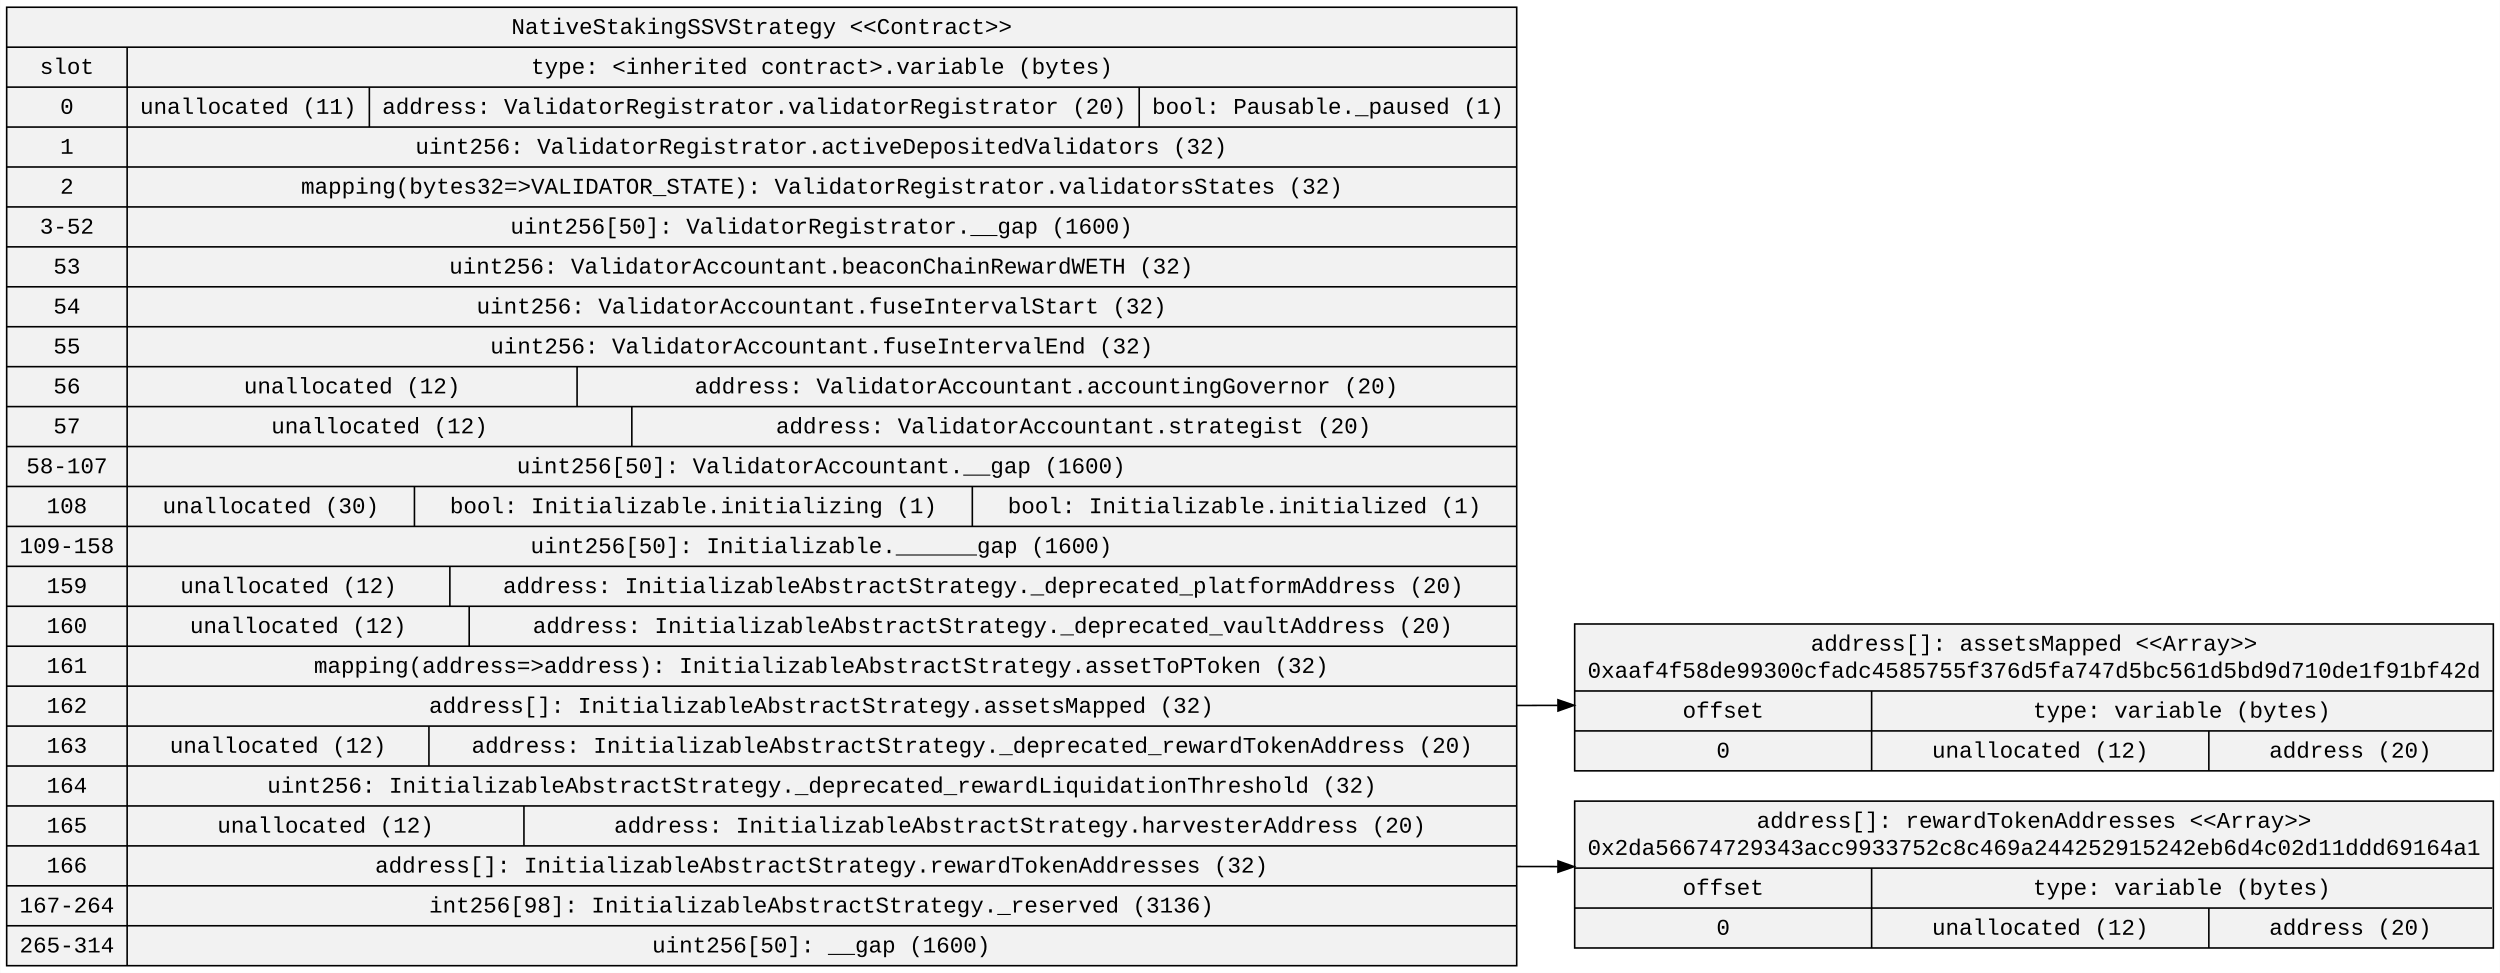
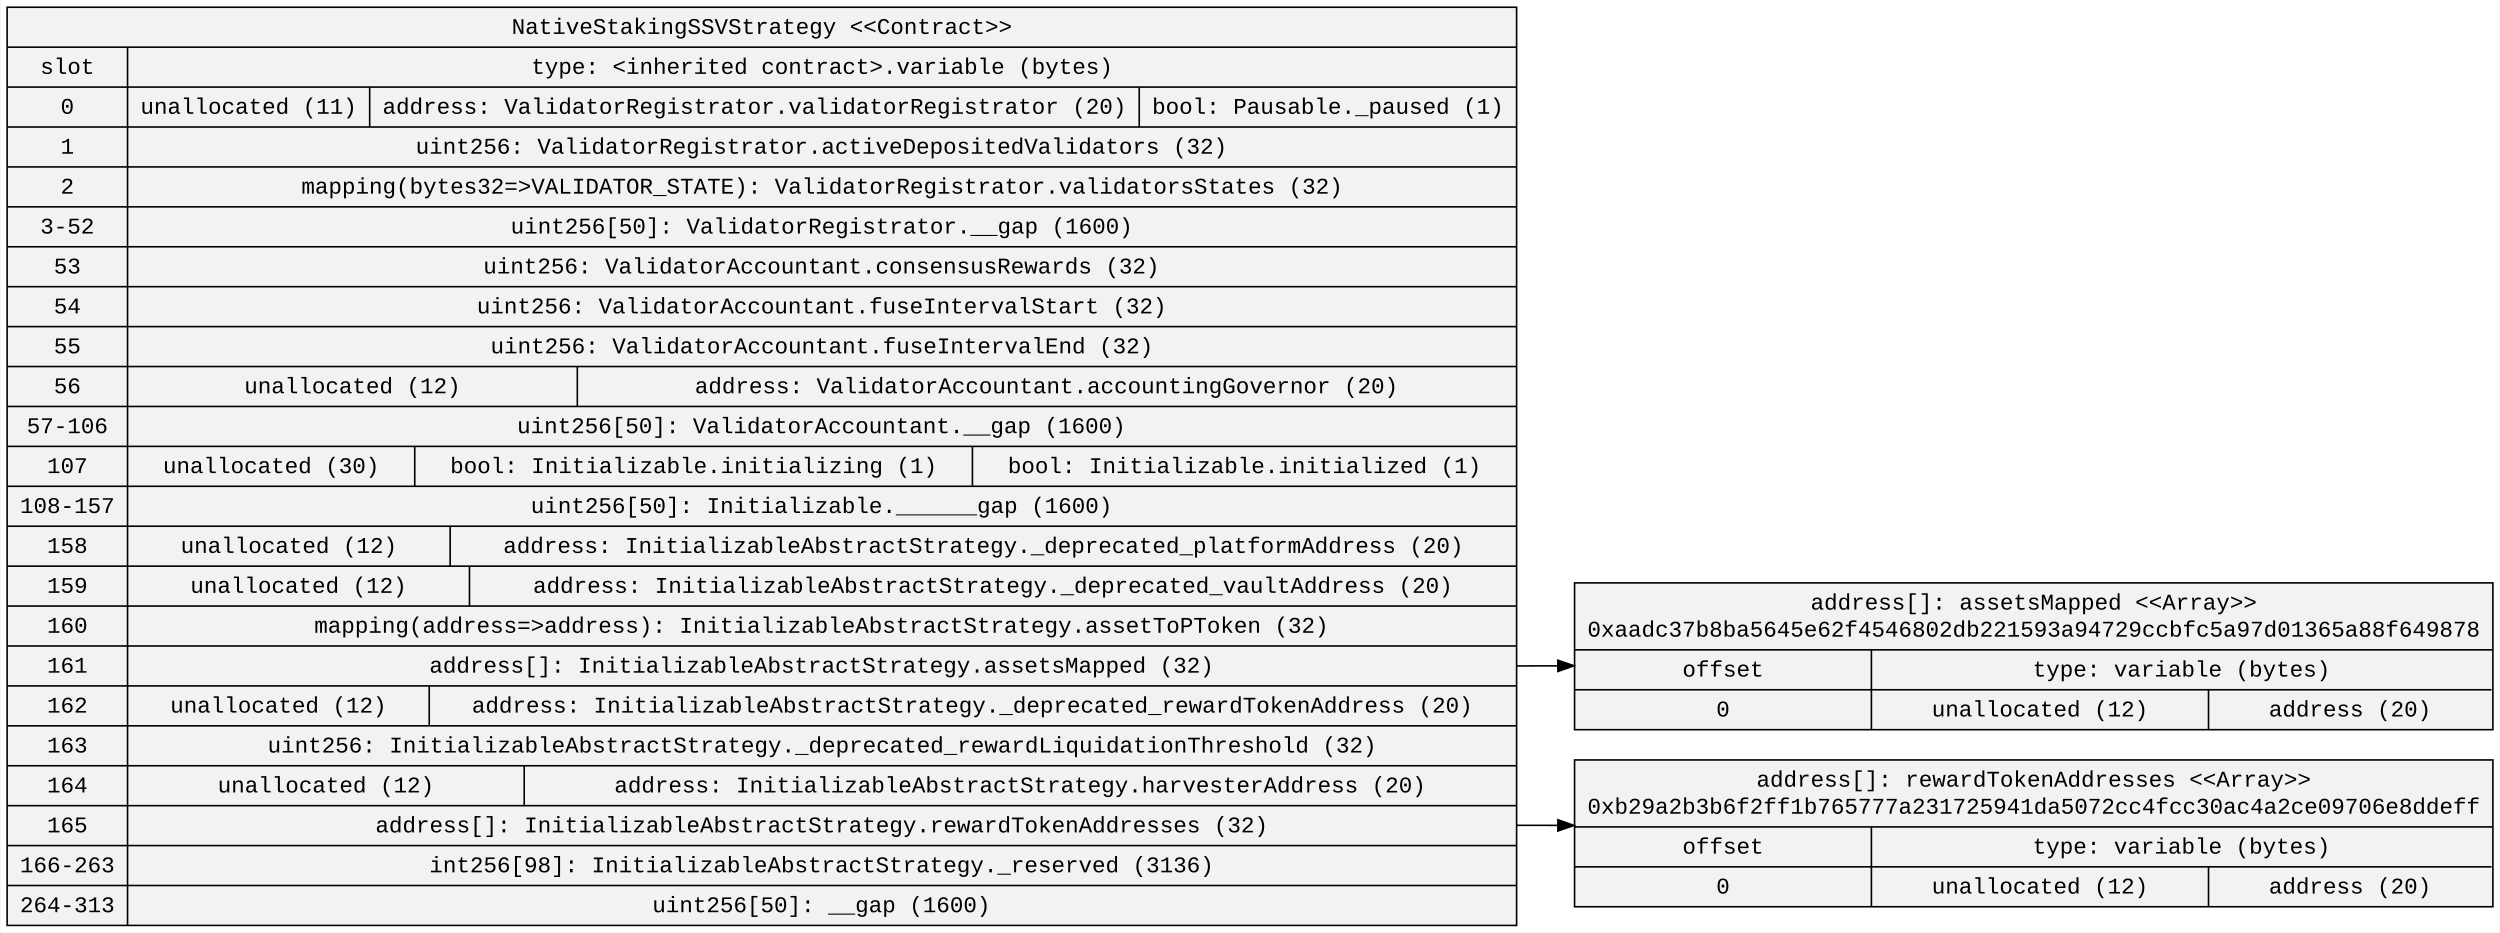
- <svg xmlns="http://www.w3.org/2000/svg" width="1552pt" height="604pt" viewBox="0.00 0.00 1552.23 604.20">
-   <g id="graph0" class="graph" transform="scale(1 1) rotate(0) translate(4 600.2)">
-     <polygon fill="white" stroke="transparent" points="-4,4 -4,-600.2 1548.23,-600.2 1548.23,4 -4,4" />
+ <svg xmlns="http://www.w3.org/2000/svg" width="1552pt" height="579pt" viewBox="0.00 0.00 1552.23 579.40">
+   <g id="graph0" class="graph" transform="scale(1 1) rotate(0) translate(4 575.4)">
+     <polygon fill="white" stroke="transparent" points="-4,4 -4,-575.4 1548.23,-575.4 1548.23,4 -4,4" />
    <g id="node1" class="node">
-       <polygon fill="#f2f2f2" stroke="black" points="0,-0.5 0,-595.7 937.74,-595.7 937.74,-0.5 0,-0.5" />
-       <text text-anchor="middle" x="468.87" y="-579.1" font-family="Courier New" font-size="14.00">NativeStakingSSVStrategy &lt;&lt;Contract&gt;&gt;</text>
-       <polyline fill="none" stroke="black" points="0,-570.9 937.74,-570.9 " />
-       <text text-anchor="middle" x="37.4" y="-554.3" font-family="Courier New" font-size="14.00">slot</text>
-       <polyline fill="none" stroke="black" points="0,-546.1 74.81,-546.1 " />
-       <text text-anchor="middle" x="37.4" y="-529.5" font-family="Courier New" font-size="14.00">0</text>
+       <polygon fill="#f2f2f2" stroke="black" points="0,-0.5 0,-570.9 937.74,-570.9 937.74,-0.5 0,-0.5" />
+       <text text-anchor="middle" x="468.87" y="-554.3" font-family="Courier New" font-size="14.00">NativeStakingSSVStrategy &lt;&lt;Contract&gt;&gt;</text>
+       <polyline fill="none" stroke="black" points="0,-546.1 937.74,-546.1 " />
+       <text text-anchor="middle" x="37.4" y="-529.5" font-family="Courier New" font-size="14.00">slot</text>
      <polyline fill="none" stroke="black" points="0,-521.3 74.81,-521.3 " />
-       <text text-anchor="middle" x="37.4" y="-504.7" font-family="Courier New" font-size="14.00">1</text>
+       <text text-anchor="middle" x="37.4" y="-504.7" font-family="Courier New" font-size="14.00">0</text>
      <polyline fill="none" stroke="black" points="0,-496.5 74.81,-496.5 " />
-       <text text-anchor="middle" x="37.4" y="-479.9" font-family="Courier New" font-size="14.00">2</text>
+       <text text-anchor="middle" x="37.4" y="-479.9" font-family="Courier New" font-size="14.00">1</text>
      <polyline fill="none" stroke="black" points="0,-471.7 74.81,-471.7 " />
-       <text text-anchor="middle" x="37.4" y="-455.1" font-family="Courier New" font-size="14.00">3-52</text>
+       <text text-anchor="middle" x="37.4" y="-455.1" font-family="Courier New" font-size="14.00">2</text>
      <polyline fill="none" stroke="black" points="0,-446.9 74.81,-446.9 " />
-       <text text-anchor="middle" x="37.4" y="-430.3" font-family="Courier New" font-size="14.00">53</text>
+       <text text-anchor="middle" x="37.4" y="-430.3" font-family="Courier New" font-size="14.00">3-52</text>
      <polyline fill="none" stroke="black" points="0,-422.1 74.81,-422.1 " />
-       <text text-anchor="middle" x="37.4" y="-405.5" font-family="Courier New" font-size="14.00">54</text>
+       <text text-anchor="middle" x="37.4" y="-405.5" font-family="Courier New" font-size="14.00">53</text>
      <polyline fill="none" stroke="black" points="0,-397.3 74.81,-397.3 " />
-       <text text-anchor="middle" x="37.4" y="-380.7" font-family="Courier New" font-size="14.00">55</text>
+       <text text-anchor="middle" x="37.4" y="-380.7" font-family="Courier New" font-size="14.00">54</text>
      <polyline fill="none" stroke="black" points="0,-372.5 74.81,-372.5 " />
-       <text text-anchor="middle" x="37.4" y="-355.9" font-family="Courier New" font-size="14.00">56</text>
+       <text text-anchor="middle" x="37.4" y="-355.9" font-family="Courier New" font-size="14.00">55</text>
      <polyline fill="none" stroke="black" points="0,-347.7 74.81,-347.7 " />
-       <text text-anchor="middle" x="37.4" y="-331.1" font-family="Courier New" font-size="14.00">57</text>
+       <text text-anchor="middle" x="37.4" y="-331.1" font-family="Courier New" font-size="14.00">56</text>
      <polyline fill="none" stroke="black" points="0,-322.9 74.81,-322.9 " />
-       <text text-anchor="middle" x="37.4" y="-306.3" font-family="Courier New" font-size="14.00">58-107</text>
+       <text text-anchor="middle" x="37.4" y="-306.3" font-family="Courier New" font-size="14.00">57-106</text>
      <polyline fill="none" stroke="black" points="0,-298.1 74.81,-298.1 " />
-       <text text-anchor="middle" x="37.4" y="-281.5" font-family="Courier New" font-size="14.00">108</text>
+       <text text-anchor="middle" x="37.4" y="-281.5" font-family="Courier New" font-size="14.00">107</text>
      <polyline fill="none" stroke="black" points="0,-273.3 74.81,-273.3 " />
-       <text text-anchor="middle" x="37.4" y="-256.7" font-family="Courier New" font-size="14.00">109-158</text>
+       <text text-anchor="middle" x="37.4" y="-256.7" font-family="Courier New" font-size="14.00">108-157</text>
      <polyline fill="none" stroke="black" points="0,-248.5 74.81,-248.5 " />
-       <text text-anchor="middle" x="37.4" y="-231.9" font-family="Courier New" font-size="14.00">159</text>
+       <text text-anchor="middle" x="37.4" y="-231.9" font-family="Courier New" font-size="14.00">158</text>
      <polyline fill="none" stroke="black" points="0,-223.7 74.81,-223.7 " />
-       <text text-anchor="middle" x="37.4" y="-207.1" font-family="Courier New" font-size="14.00">160</text>
+       <text text-anchor="middle" x="37.4" y="-207.1" font-family="Courier New" font-size="14.00">159</text>
      <polyline fill="none" stroke="black" points="0,-198.9 74.81,-198.9 " />
-       <text text-anchor="middle" x="37.4" y="-182.3" font-family="Courier New" font-size="14.00">161</text>
+       <text text-anchor="middle" x="37.4" y="-182.3" font-family="Courier New" font-size="14.00">160</text>
      <polyline fill="none" stroke="black" points="0,-174.1 74.81,-174.1 " />
-       <text text-anchor="middle" x="37.4" y="-157.5" font-family="Courier New" font-size="14.00">162</text>
+       <text text-anchor="middle" x="37.4" y="-157.5" font-family="Courier New" font-size="14.00">161</text>
      <polyline fill="none" stroke="black" points="0,-149.3 74.81,-149.3 " />
-       <text text-anchor="middle" x="37.4" y="-132.7" font-family="Courier New" font-size="14.00">163</text>
+       <text text-anchor="middle" x="37.4" y="-132.7" font-family="Courier New" font-size="14.00">162</text>
      <polyline fill="none" stroke="black" points="0,-124.5 74.81,-124.5 " />
-       <text text-anchor="middle" x="37.4" y="-107.9" font-family="Courier New" font-size="14.00">164</text>
+       <text text-anchor="middle" x="37.4" y="-107.9" font-family="Courier New" font-size="14.00">163</text>
      <polyline fill="none" stroke="black" points="0,-99.7 74.81,-99.7 " />
-       <text text-anchor="middle" x="37.4" y="-83.1" font-family="Courier New" font-size="14.00">165</text>
+       <text text-anchor="middle" x="37.4" y="-83.1" font-family="Courier New" font-size="14.00">164</text>
      <polyline fill="none" stroke="black" points="0,-74.9 74.81,-74.9 " />
-       <text text-anchor="middle" x="37.4" y="-58.3" font-family="Courier New" font-size="14.00">166</text>
+       <text text-anchor="middle" x="37.4" y="-58.3" font-family="Courier New" font-size="14.00">165</text>
      <polyline fill="none" stroke="black" points="0,-50.1 74.81,-50.1 " />
-       <text text-anchor="middle" x="37.4" y="-33.5" font-family="Courier New" font-size="14.00">167-264</text>
+       <text text-anchor="middle" x="37.4" y="-33.5" font-family="Courier New" font-size="14.00">166-263</text>
      <polyline fill="none" stroke="black" points="0,-25.3 74.81,-25.3 " />
-       <text text-anchor="middle" x="37.4" y="-8.7" font-family="Courier New" font-size="14.00">265-314</text>
-       <polyline fill="none" stroke="black" points="74.81,-0.5 74.81,-570.9 " />
-       <text text-anchor="middle" x="506.28" y="-554.3" font-family="Courier New" font-size="14.00">type: &lt;inherited contract&gt;.variable (bytes)</text>
-       <polyline fill="none" stroke="black" points="74.81,-546.1 937.74,-546.1 " />
-       <text text-anchor="middle" x="150.02" y="-529.5" font-family="Courier New" font-size="14.00">unallocated (11)</text>
-       <polyline fill="none" stroke="black" points="225.23,-521.3 225.23,-546.1 " />
-       <text text-anchor="middle" x="464.27" y="-529.5" font-family="Courier New" font-size="14.00">address: ValidatorRegistrator.validatorRegistrator (20)</text>
-       <polyline fill="none" stroke="black" points="703.31,-521.3 703.31,-546.1 " />
-       <text text-anchor="middle" x="820.52" y="-529.5" font-family="Courier New" font-size="14.00">bool: Pausable._paused (1)</text>
+       <text text-anchor="middle" x="37.4" y="-8.7" font-family="Courier New" font-size="14.00">264-313</text>
+       <polyline fill="none" stroke="black" points="74.81,-0.5 74.81,-546.1 " />
+       <text text-anchor="middle" x="506.28" y="-529.5" font-family="Courier New" font-size="14.00">type: &lt;inherited contract&gt;.variable (bytes)</text>
      <polyline fill="none" stroke="black" points="74.81,-521.3 937.74,-521.3 " />
-       <text text-anchor="middle" x="505.85" y="-504.7" font-family="Courier New" font-size="14.00">uint256: ValidatorRegistrator.activeDepositedValidators (32)</text>
+       <text text-anchor="middle" x="150.02" y="-504.7" font-family="Courier New" font-size="14.00">unallocated (11)</text>
+       <polyline fill="none" stroke="black" points="225.23,-496.5 225.23,-521.3 " />
+       <text text-anchor="middle" x="464.27" y="-504.7" font-family="Courier New" font-size="14.00">address: ValidatorRegistrator.validatorRegistrator (20)</text>
+       <polyline fill="none" stroke="black" points="703.31,-496.5 703.31,-521.3 " />
+       <text text-anchor="middle" x="820.52" y="-504.7" font-family="Courier New" font-size="14.00">bool: Pausable._paused (1)</text>
      <polyline fill="none" stroke="black" points="74.81,-496.5 937.74,-496.5 " />
-       <text text-anchor="middle" x="506.26" y="-479.9" font-family="Courier New" font-size="14.00">mapping(bytes32=&gt;VALIDATOR_STATE): ValidatorRegistrator.validatorsStates (32)</text>
+       <text text-anchor="middle" x="505.85" y="-479.9" font-family="Courier New" font-size="14.00">uint256: ValidatorRegistrator.activeDepositedValidators (32)</text>
      <polyline fill="none" stroke="black" points="74.81,-471.7 937.74,-471.7 " />
-       <text text-anchor="middle" x="506.04" y="-455.1" font-family="Courier New" font-size="14.00">uint256[50]: ValidatorRegistrator.__gap (1600)</text>
+       <text text-anchor="middle" x="506.26" y="-455.1" font-family="Courier New" font-size="14.00">mapping(bytes32=&gt;VALIDATOR_STATE): ValidatorRegistrator.validatorsStates (32)</text>
      <polyline fill="none" stroke="black" points="74.81,-446.9 937.74,-446.9 " />
-       <text text-anchor="middle" x="505.85" y="-430.3" font-family="Courier New" font-size="14.00">uint256: ValidatorAccountant.beaconChainRewardWETH (32)</text>
+       <text text-anchor="middle" x="506.04" y="-430.3" font-family="Courier New" font-size="14.00">uint256[50]: ValidatorRegistrator.__gap (1600)</text>
      <polyline fill="none" stroke="black" points="74.81,-422.1 937.74,-422.1 " />
-       <text text-anchor="middle" x="506.04" y="-405.5" font-family="Courier New" font-size="14.00">uint256: ValidatorAccountant.fuseIntervalStart (32)</text>
+       <text text-anchor="middle" x="505.84" y="-405.5" font-family="Courier New" font-size="14.00">uint256: ValidatorAccountant.consensusRewards (32)</text>
      <polyline fill="none" stroke="black" points="74.81,-397.3 937.74,-397.3 " />
-       <text text-anchor="middle" x="506.14" y="-380.7" font-family="Courier New" font-size="14.00">uint256: ValidatorAccountant.fuseIntervalEnd (32)</text>
+       <text text-anchor="middle" x="506.04" y="-380.7" font-family="Courier New" font-size="14.00">uint256: ValidatorAccountant.fuseIntervalStart (32)</text>
      <polyline fill="none" stroke="black" points="74.81,-372.5 937.74,-372.5 " />
-       <text text-anchor="middle" x="214.52" y="-355.9" font-family="Courier New" font-size="14.00">unallocated (12)</text>
-       <polyline fill="none" stroke="black" points="354.23,-347.7 354.23,-372.5 " />
-       <text text-anchor="middle" x="645.67" y="-355.9" font-family="Courier New" font-size="14.00">address: ValidatorAccountant.accountingGovernor (20)</text>
+       <text text-anchor="middle" x="506.14" y="-355.9" font-family="Courier New" font-size="14.00">uint256: ValidatorAccountant.fuseIntervalEnd (32)</text>
      <polyline fill="none" stroke="black" points="74.81,-347.7 937.74,-347.7 " />
-       <text text-anchor="middle" x="231.52" y="-331.1" font-family="Courier New" font-size="14.00">unallocated (12)</text>
-       <polyline fill="none" stroke="black" points="388.23,-322.9 388.23,-347.7 " />
-       <text text-anchor="middle" x="662.56" y="-331.1" font-family="Courier New" font-size="14.00">address: ValidatorAccountant.strategist (20)</text>
+       <text text-anchor="middle" x="214.52" y="-331.1" font-family="Courier New" font-size="14.00">unallocated (12)</text>
+       <polyline fill="none" stroke="black" points="354.23,-322.9 354.23,-347.7 " />
+       <text text-anchor="middle" x="645.67" y="-331.1" font-family="Courier New" font-size="14.00">address: ValidatorAccountant.accountingGovernor (20)</text>
      <polyline fill="none" stroke="black" points="74.81,-322.9 937.74,-322.9 " />
      <text text-anchor="middle" x="505.84" y="-306.3" font-family="Courier New" font-size="14.00">uint256[50]: ValidatorAccountant.__gap (1600)</text>
      <polyline fill="none" stroke="black" points="74.81,-298.1 937.74,-298.1 " />
      <text text-anchor="middle" x="164.02" y="-281.5" font-family="Courier New" font-size="14.00">unallocated (30)</text>
      <polyline fill="none" stroke="black" points="253.23,-273.3 253.23,-298.1 " />
      <text text-anchor="middle" x="426.46" y="-281.5" font-family="Courier New" font-size="14.00">bool: Initializable.initializing (1)</text>
      <polyline fill="none" stroke="black" points="599.68,-273.3 599.68,-298.1 " />
      <text text-anchor="middle" x="768.7" y="-281.5" font-family="Courier New" font-size="14.00">bool: Initializable.initialized (1)</text>
      <polyline fill="none" stroke="black" points="74.81,-273.3 937.74,-273.3 " />
      <text text-anchor="middle" x="505.94" y="-256.7" font-family="Courier New" font-size="14.00">uint256[50]: Initializable.______gap (1600)</text>
      <polyline fill="none" stroke="black" points="74.81,-248.5 937.74,-248.5 " />
      <text text-anchor="middle" x="175.02" y="-231.9" font-family="Courier New" font-size="14.00">unallocated (12)</text>
      <polyline fill="none" stroke="black" points="275.23,-223.7 275.23,-248.5 " />
      <text text-anchor="middle" x="606.48" y="-231.9" font-family="Courier New" font-size="14.00">address: InitializableAbstractStrategy._deprecated_platformAddress (20)</text>
      <polyline fill="none" stroke="black" points="74.81,-223.7 937.74,-223.7 " />
      <text text-anchor="middle" x="181.02" y="-207.1" font-family="Courier New" font-size="14.00">unallocated (12)</text>
      <polyline fill="none" stroke="black" points="287.23,-198.9 287.23,-223.7 " />
      <text text-anchor="middle" x="612.38" y="-207.1" font-family="Courier New" font-size="14.00">address: InitializableAbstractStrategy._deprecated_vaultAddress (20)</text>
      <polyline fill="none" stroke="black" points="74.81,-198.9 937.74,-198.9 " />
      <text text-anchor="middle" x="505.86" y="-182.3" font-family="Courier New" font-size="14.00">mapping(address=&gt;address): InitializableAbstractStrategy.assetToPToken (32)</text>
      <polyline fill="none" stroke="black" points="74.81,-174.1 937.74,-174.1 " />
      <text text-anchor="middle" x="505.95" y="-157.5" font-family="Courier New" font-size="14.00">address[]: InitializableAbstractStrategy.assetsMapped (32)</text>
      <polyline fill="none" stroke="black" points="74.81,-149.3 937.74,-149.3 " />
      <text text-anchor="middle" x="168.52" y="-132.7" font-family="Courier New" font-size="14.00">unallocated (12)</text>
      <polyline fill="none" stroke="black" points="262.23,-124.5 262.23,-149.3 " />
      <text text-anchor="middle" x="599.58" y="-132.7" font-family="Courier New" font-size="14.00">address: InitializableAbstractStrategy._deprecated_rewardTokenAddress (20)</text>
      <polyline fill="none" stroke="black" points="74.81,-124.5 937.74,-124.5 " />
      <text text-anchor="middle" x="506.27" y="-107.9" font-family="Courier New" font-size="14.00">uint256: InitializableAbstractStrategy._deprecated_rewardLiquidationThreshold (32)</text>
      <polyline fill="none" stroke="black" points="74.81,-99.7 937.74,-99.7 " />
      <text text-anchor="middle" x="198.02" y="-83.1" font-family="Courier New" font-size="14.00">unallocated (12)</text>
      <polyline fill="none" stroke="black" points="321.23,-74.9 321.23,-99.7 " />
      <text text-anchor="middle" x="629.27" y="-83.1" font-family="Courier New" font-size="14.00">address: InitializableAbstractStrategy.harvesterAddress (20)</text>
      <polyline fill="none" stroke="black" points="74.81,-74.9 937.74,-74.9 " />
      <text text-anchor="middle" x="506.05" y="-58.3" font-family="Courier New" font-size="14.00">address[]: InitializableAbstractStrategy.rewardTokenAddresses (32)</text>
      <polyline fill="none" stroke="black" points="74.81,-50.1 937.74,-50.1 " />
      <text text-anchor="middle" x="505.95" y="-33.5" font-family="Courier New" font-size="14.00">int256[98]: InitializableAbstractStrategy._reserved (3136)</text>
      <polyline fill="none" stroke="black" points="74.81,-25.3 937.74,-25.3 " />
      <text text-anchor="middle" x="505.83" y="-8.7" font-family="Courier New" font-size="14.00">uint256[50]: __gap (1600)</text>
    </g>
    <g id="node2" class="node">
-       <polygon fill="#f2f2f2" stroke="black" points="973.74,-121.5 973.74,-212.7 1544.23,-212.7 1544.23,-121.5 973.74,-121.5" />
-       <text text-anchor="middle" x="1258.99" y="-196.1" font-family="Courier New" font-size="14.00">address[]: assetsMapped &lt;&lt;Array&gt;&gt;</text>
-       <text text-anchor="middle" x="1258.99" y="-179.3" font-family="Courier New" font-size="14.00">0xaaf4f58de99300cfadc4585755f376d5fa747d5bc561d5bd9d710de1f91bf42d</text>
-       <polyline fill="none" stroke="black" points="973.74,-171.1 1544.23,-171.1 " />
-       <text text-anchor="middle" x="1065.95" y="-154.5" font-family="Courier New" font-size="14.00">offset</text>
-       <polyline fill="none" stroke="black" points="973.74,-146.3 1158.15,-146.3 " />
-       <text text-anchor="middle" x="1065.95" y="-129.7" font-family="Courier New" font-size="14.00">0</text>
-       <polyline fill="none" stroke="black" points="1158.15,-121.5 1158.15,-171.1 " />
-       <text text-anchor="middle" x="1350.77" y="-154.5" font-family="Courier New" font-size="14.00">type: variable (bytes)</text>
-       <polyline fill="none" stroke="black" points="1158.15,-146.3 1543.39,-146.3 " />
-       <text text-anchor="middle" x="1262.86" y="-129.7" font-family="Courier New" font-size="14.00">unallocated (12)</text>
-       <polyline fill="none" stroke="black" points="1367.57,-121.5 1367.57,-146.3 " />
-       <text text-anchor="middle" x="1455.48" y="-129.7" font-family="Courier New" font-size="14.00">address (20)</text>
+       <polygon fill="#f2f2f2" stroke="black" points="973.74,-122.1 973.74,-213.3 1544.23,-213.3 1544.23,-122.1 973.74,-122.1" />
+       <text text-anchor="middle" x="1258.99" y="-196.7" font-family="Courier New" font-size="14.00">address[]: assetsMapped &lt;&lt;Array&gt;&gt;</text>
+       <text text-anchor="middle" x="1258.99" y="-179.9" font-family="Courier New" font-size="14.00">0xaadc37b8ba5645e62f4546802db221593a94729ccbfc5a97d01365a88f649878</text>
+       <polyline fill="none" stroke="black" points="973.74,-171.7 1544.23,-171.7 " />
+       <text text-anchor="middle" x="1065.95" y="-155.1" font-family="Courier New" font-size="14.00">offset</text>
+       <polyline fill="none" stroke="black" points="973.74,-146.9 1158.15,-146.9 " />
+       <text text-anchor="middle" x="1065.95" y="-130.3" font-family="Courier New" font-size="14.00">0</text>
+       <polyline fill="none" stroke="black" points="1158.15,-122.1 1158.15,-171.7 " />
+       <text text-anchor="middle" x="1350.77" y="-155.1" font-family="Courier New" font-size="14.00">type: variable (bytes)</text>
+       <polyline fill="none" stroke="black" points="1158.15,-146.9 1543.39,-146.9 " />
+       <text text-anchor="middle" x="1262.86" y="-130.3" font-family="Courier New" font-size="14.00">unallocated (12)</text>
+       <polyline fill="none" stroke="black" points="1367.57,-122.1 1367.57,-146.9 " />
+       <text text-anchor="middle" x="1455.48" y="-130.3" font-family="Courier New" font-size="14.00">address (20)</text>
    </g>
    <g id="edge1" class="edge">
-       <path fill="none" stroke="black" d="M937.74,-162.1C946.14,-162.1 954.65,-162.12 963.25,-162.15" />
-       <polygon fill="black" stroke="black" points="963.36,-165.65 973.37,-162.2 963.39,-158.65 963.36,-165.65" />
+       <path fill="none" stroke="black" d="M937.74,-161.7C946.14,-161.7 954.65,-161.72 963.25,-161.76" />
+       <polygon fill="black" stroke="black" points="963.36,-165.26 973.37,-161.81 963.39,-158.26 963.36,-165.26" />
    </g>
    <g id="node3" class="node">
-       <polygon fill="#f2f2f2" stroke="black" points="973.74,-11.5 973.74,-102.7 1544.23,-102.7 1544.23,-11.5 973.74,-11.5" />
-       <text text-anchor="middle" x="1258.99" y="-86.1" font-family="Courier New" font-size="14.00">address[]: rewardTokenAddresses &lt;&lt;Array&gt;&gt;</text>
-       <text text-anchor="middle" x="1258.99" y="-69.3" font-family="Courier New" font-size="14.00">0x2da56674729343acc9933752c8c469a244252915242eb6d4c02d11ddd69164a1</text>
-       <polyline fill="none" stroke="black" points="973.74,-61.1 1544.23,-61.1 " />
-       <text text-anchor="middle" x="1065.95" y="-44.5" font-family="Courier New" font-size="14.00">offset</text>
-       <polyline fill="none" stroke="black" points="973.74,-36.3 1158.15,-36.3 " />
-       <text text-anchor="middle" x="1065.95" y="-19.7" font-family="Courier New" font-size="14.00">0</text>
-       <polyline fill="none" stroke="black" points="1158.15,-11.5 1158.15,-61.1 " />
-       <text text-anchor="middle" x="1350.77" y="-44.5" font-family="Courier New" font-size="14.00">type: variable (bytes)</text>
-       <polyline fill="none" stroke="black" points="1158.15,-36.3 1543.39,-36.3 " />
-       <text text-anchor="middle" x="1262.86" y="-19.7" font-family="Courier New" font-size="14.00">unallocated (12)</text>
-       <polyline fill="none" stroke="black" points="1367.57,-11.5 1367.57,-36.3 " />
-       <text text-anchor="middle" x="1455.48" y="-19.7" font-family="Courier New" font-size="14.00">address (20)</text>
+       <polygon fill="#f2f2f2" stroke="black" points="973.74,-12.1 973.74,-103.3 1544.23,-103.3 1544.23,-12.1 973.74,-12.1" />
+       <text text-anchor="middle" x="1258.99" y="-86.7" font-family="Courier New" font-size="14.00">address[]: rewardTokenAddresses &lt;&lt;Array&gt;&gt;</text>
+       <text text-anchor="middle" x="1258.99" y="-69.9" font-family="Courier New" font-size="14.00">0xb29a2b3b6f2ff1b765777a231725941da5072cc4fcc30ac4a2ce09706e8ddeff</text>
+       <polyline fill="none" stroke="black" points="973.74,-61.7 1544.23,-61.7 " />
+       <text text-anchor="middle" x="1065.95" y="-45.1" font-family="Courier New" font-size="14.00">offset</text>
+       <polyline fill="none" stroke="black" points="973.74,-36.9 1158.15,-36.9 " />
+       <text text-anchor="middle" x="1065.95" y="-20.3" font-family="Courier New" font-size="14.00">0</text>
+       <polyline fill="none" stroke="black" points="1158.15,-12.1 1158.15,-61.7 " />
+       <text text-anchor="middle" x="1350.77" y="-45.1" font-family="Courier New" font-size="14.00">type: variable (bytes)</text>
+       <polyline fill="none" stroke="black" points="1158.15,-36.9 1543.39,-36.9 " />
+       <text text-anchor="middle" x="1262.86" y="-20.3" font-family="Courier New" font-size="14.00">unallocated (12)</text>
+       <polyline fill="none" stroke="black" points="1367.57,-12.1 1367.57,-36.9 " />
+       <text text-anchor="middle" x="1455.48" y="-20.3" font-family="Courier New" font-size="14.00">address (20)</text>
    </g>
    <g id="edge2" class="edge">
-       <path fill="none" stroke="black" d="M937.74,-62.1C946.14,-62.1 954.65,-62.08 963.25,-62.05" />
-       <polygon fill="black" stroke="black" points="963.39,-65.55 973.37,-62 963.36,-58.55 963.39,-65.55" />
+       <path fill="none" stroke="black" d="M937.74,-62.7C946.14,-62.7 954.65,-62.68 963.25,-62.65" />
+       <polygon fill="black" stroke="black" points="963.39,-66.15 973.37,-62.6 963.36,-59.15 963.39,-66.15" />
    </g>
  </g>
</svg>
